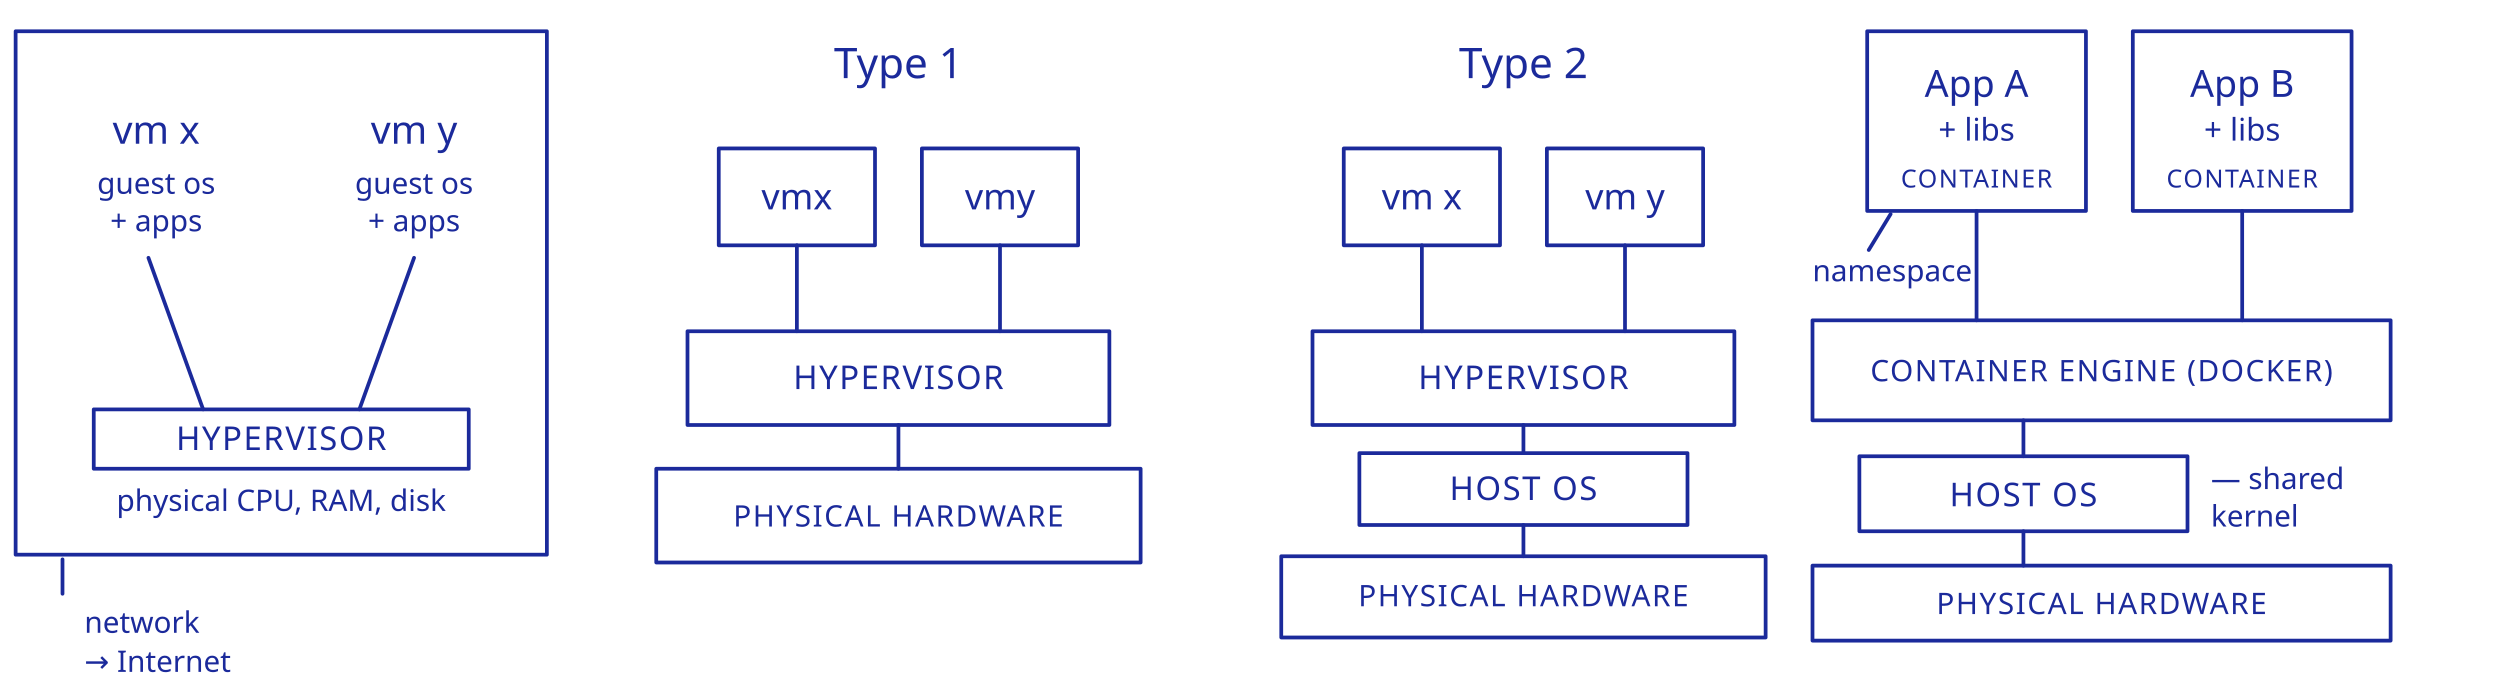
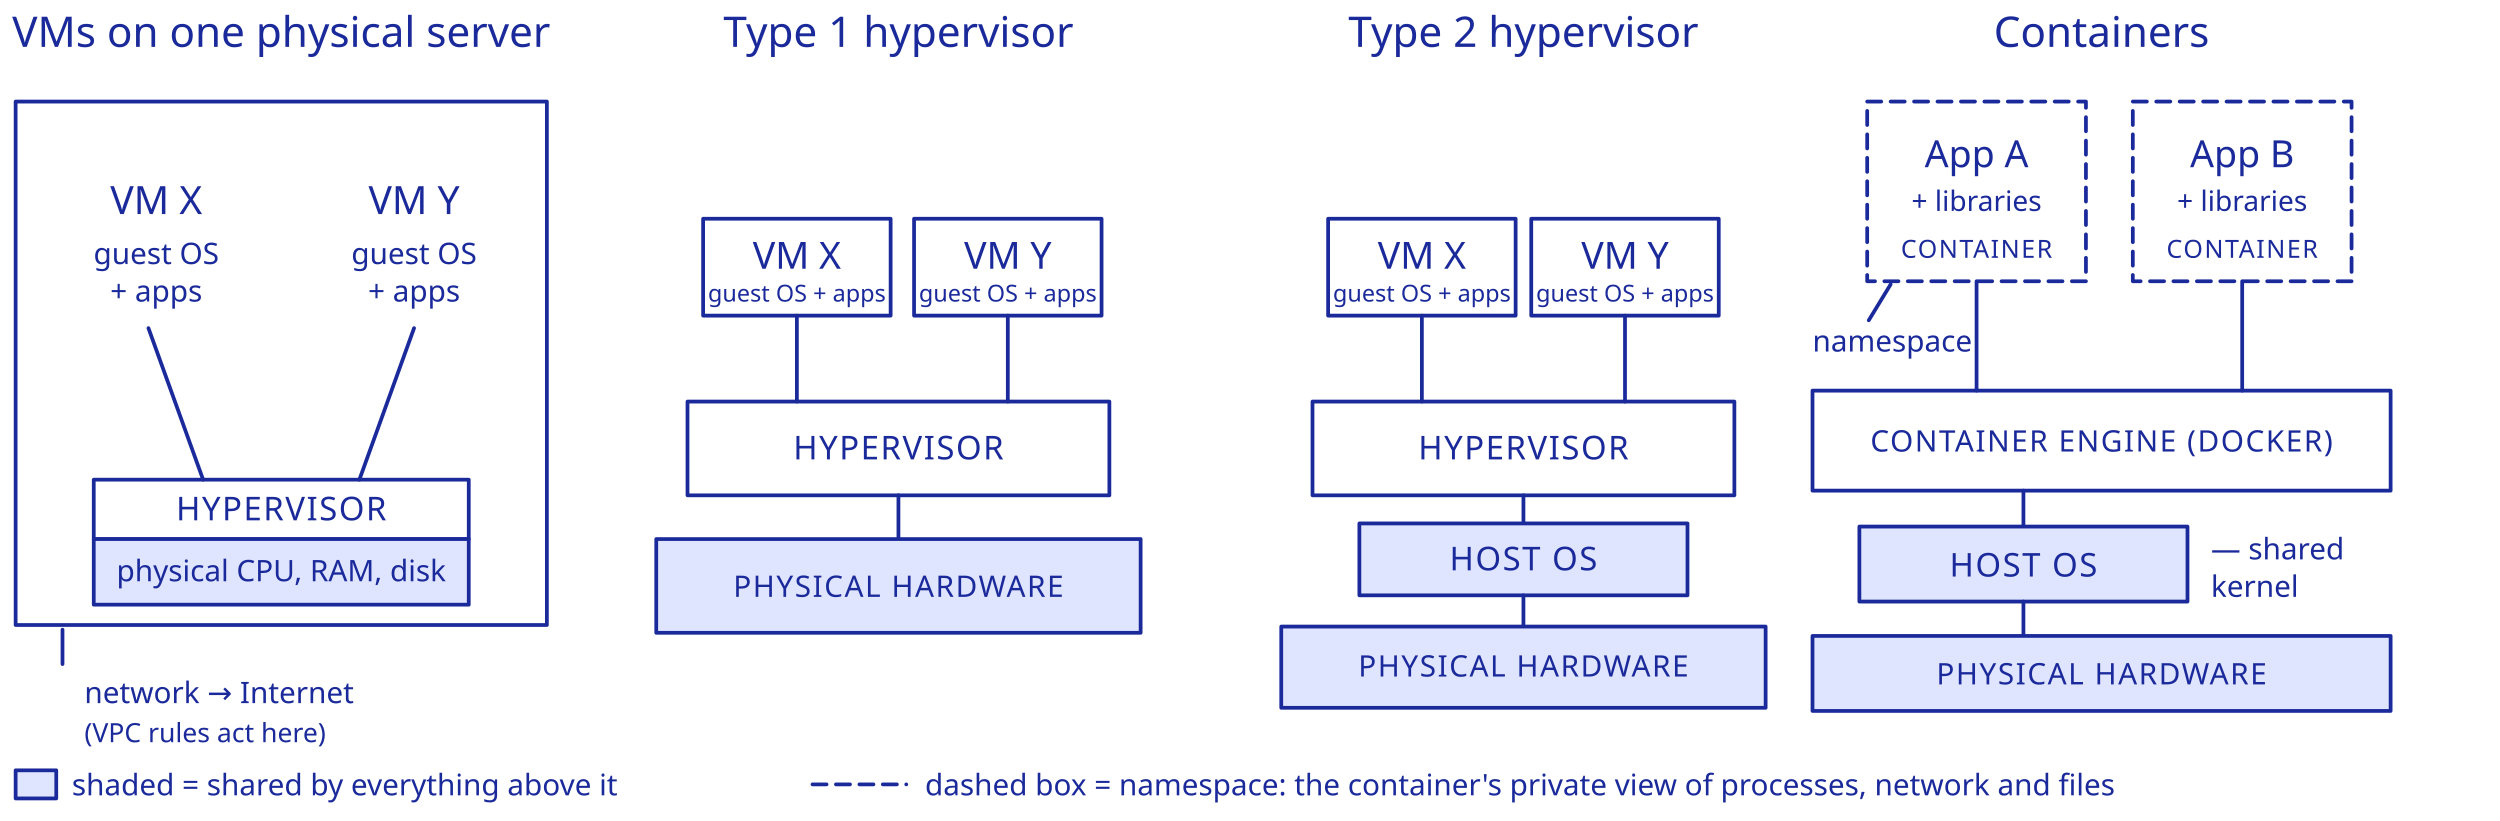
- <svg xmlns="http://www.w3.org/2000/svg" viewBox="0 0 1600 440" font-family="'Bradley Hand','Segoe Print','Marker Felt','Comic Sans MS',sans-serif" fill="none" stroke="#1b2a9b" stroke-width="2.4" stroke-linecap="round" stroke-linejoin="round">
-   <rect x="10" y="20" width="340" height="335" />
-   <path d="M95 165 L130 262" />
-   <path d="M265 165 L230 262" />
-   <rect x="60" y="262" width="240" height="38" />
-   <path d="M40 380 L40 358" />
-   <rect x="460" y="95" width="100" height="62" />
-   <rect x="590" y="95" width="100" height="62" />
-   <path d="M510 157 L510 212" />
-   <path d="M640 157 L640 212" />
-   <rect x="440" y="212" width="270" height="60" />
-   <path d="M575 272 L575 300" />
-   <rect x="420" y="300" width="310" height="60" />
-   <rect x="860" y="95" width="100" height="62" />
-   <rect x="990" y="95" width="100" height="62" />
-   <path d="M910 157 L910 212" />
-   <path d="M1040 157 L1040 212" />
-   <rect x="840" y="212" width="270" height="60" />
-   <path d="M975 272 L975 290" />
-   <rect x="870" y="290" width="210" height="46" />
-   <path d="M975 336 L975 356" />
-   <rect x="820" y="356" width="310" height="52" />
-   <rect x="1195" y="20" width="140" height="115" />
-   <rect x="1365" y="20" width="140" height="115" />
-   <path d="M1196 160 L1210 137" />
-   <path d="M1265 135 L1265 205" />
-   <path d="M1435 135 L1435 205" />
-   <rect x="1160" y="205" width="370" height="64" />
-   <path d="M1295 269 L1295 292" />
-   <rect x="1190" y="292" width="210" height="48" />
-   <path d="M1295 340 L1295 362" />
-   <rect x="1160" y="362" width="370" height="48" />
-   <g fill="#1b2a9b" stroke="none" font-size="21" text-anchor="middle">
-     <text x="100" y="92" font-size="25">vm x</text>
-     <text x="100" y="124" font-size="19">guest os</text>
-     <text x="100" y="148" font-size="19">+ apps</text>
-     <text x="265" y="92" font-size="25">vm y</text>
-     <text x="265" y="124" font-size="19">guest os</text>
-     <text x="265" y="148" font-size="19">+ apps</text>
-     <text x="180" y="288" letter-spacing="1">HYPERVISOR</text>
-     <text x="180" y="327" font-size="19">physical CPU, RAM, disk</text>
-     <text x="54" y="405" font-size="19" text-anchor="start">network</text>
-     <text x="54" y="430" font-size="19" text-anchor="start">→ Internet</text>
-     <text x="575" y="50" font-size="27">Type 1</text>
-     <text x="510" y="134" font-size="23">vmx</text>
-     <text x="640" y="134" font-size="23">vmy</text>
-     <text x="575" y="249" letter-spacing="1">HYPERVISOR</text>
-     <text x="575" y="337" font-size="19" letter-spacing="1">PHYSICAL HARDWARE</text>
-     <text x="975" y="50" font-size="27">Type 2</text>
-     <text x="910" y="134" font-size="23">vm x</text>
-     <text x="1040" y="134" font-size="23">vm y</text>
-     <text x="975" y="249" letter-spacing="1">HYPERVISOR</text>
-     <text x="975" y="320" letter-spacing="1">HOST OS</text>
-     <text x="975" y="388" font-size="19" letter-spacing="1">PHYSICAL HARDWARE</text>
-     <text x="1265" y="62" font-size="24">App A</text>
-     <text x="1265" y="90" font-size="20">+ libs</text>
-     <text x="1265" y="120" font-size="16" letter-spacing="1">CONTAINER</text>
-     <text x="1435" y="62" font-size="24">App B</text>
-     <text x="1435" y="90" font-size="20">+ libs</text>
-     <text x="1435" y="120" font-size="16" letter-spacing="1">CONTAINER</text>
-     <text x="1160" y="180" font-size="19" text-anchor="start">namespace</text>
-     <text x="1345" y="244" font-size="19" letter-spacing="1">CONTAINER ENGINE (DOCKER)</text>
-     <text x="1295" y="324" letter-spacing="1">HOST OS</text>
-     <text x="1415" y="313" font-size="19" text-anchor="start">— shared</text>
-     <text x="1415" y="337" font-size="19" text-anchor="start">kernel</text>
-     <text x="1345" y="393" font-size="19" letter-spacing="1">PHYSICAL HARDWARE</text>
+ <svg xmlns="http://www.w3.org/2000/svg" viewBox="0 0 1600 525" font-family="'Bradley Hand','Segoe Print','Marker Felt','Comic Sans MS',sans-serif" fill="none" stroke="#1b2a9b" stroke-width="2.4" stroke-linecap="round" stroke-linejoin="round">
+   <g fill="#1b2a9b" stroke="none" font-size="27" text-anchor="middle">
+     <text x="180" y="30">VMs on one physical server</text>
+     <text x="575" y="30">Type 1 hypervisor</text>
+     <text x="975" y="30">Type 2 hypervisor</text>
+     <text x="1345" y="30">Containers</text>
  </g>
+   <g transform="translate(0,45)">
+     <rect x="10" y="20" width="340" height="335" />
+     <path d="M95 165 L130 262" />
+     <path d="M265 165 L230 262" />
+     <rect x="60" y="262" width="240" height="38" />
+     <rect x="60" y="300" width="240" height="42" fill="#dfe4ff" />
+     <path d="M40 380 L40 358" />
+     <rect x="450" y="95" width="120" height="62" />
+     <rect x="585" y="95" width="120" height="62" />
+     <path d="M510 157 L510 212" />
+     <path d="M645 157 L645 212" />
+     <rect x="440" y="212" width="270" height="60" />
+     <path d="M575 272 L575 300" />
+     <rect x="420" y="300" width="310" height="60" fill="#dfe4ff" />
+     <rect x="850" y="95" width="120" height="62" />
+     <rect x="980" y="95" width="120" height="62" />
+     <path d="M910 157 L910 212" />
+     <path d="M1040 157 L1040 212" />
+     <rect x="840" y="212" width="270" height="60" />
+     <path d="M975 272 L975 290" />
+     <rect x="870" y="290" width="210" height="46" fill="#dfe4ff" />
+     <path d="M975 336 L975 356" />
+     <rect x="820" y="356" width="310" height="52" fill="#dfe4ff" />
+     <rect x="1195" y="20" width="140" height="115" stroke-dasharray="9 6" />
+     <rect x="1365" y="20" width="140" height="115" stroke-dasharray="9 6" />
+     <path d="M1196 160 L1210 137" />
+     <path d="M1265 135 L1265 205" />
+     <path d="M1435 135 L1435 205" />
+     <rect x="1160" y="205" width="370" height="64" />
+     <path d="M1295 269 L1295 292" />
+     <rect x="1190" y="292" width="210" height="48" fill="#dfe4ff" />
+     <path d="M1295 340 L1295 362" />
+     <rect x="1160" y="362" width="370" height="48" fill="#dfe4ff" />
+     <g fill="#1b2a9b" stroke="none" font-size="21" text-anchor="middle">
+       <text x="100" y="92" font-size="25">VM X</text>
+       <text x="100" y="124" font-size="19">guest OS</text>
+       <text x="100" y="148" font-size="19">+ apps</text>
+       <text x="265" y="92" font-size="25">VM Y</text>
+       <text x="265" y="124" font-size="19">guest OS</text>
+       <text x="265" y="148" font-size="19">+ apps</text>
+       <text x="180" y="288" letter-spacing="1">HYPERVISOR</text>
+       <text x="180" y="327" font-size="19">physical CPU, RAM, disk</text>
+       <text x="54" y="405" font-size="19" text-anchor="start">network → Internet</text>
+       <text x="54" y="430" font-size="17" text-anchor="start">(VPC rules act here)</text>
+       <text x="510" y="127" font-size="24">VM X</text>
+       <text x="510" y="148" font-size="15">guest OS + apps</text>
+       <text x="645" y="127" font-size="24">VM Y</text>
+       <text x="645" y="148" font-size="15">guest OS + apps</text>
+       <text x="575" y="249" letter-spacing="1">HYPERVISOR</text>
+       <text x="575" y="337" font-size="19" letter-spacing="1">PHYSICAL HARDWARE</text>
+       <text x="910" y="127" font-size="24">VM X</text>
+       <text x="910" y="148" font-size="15">guest OS + apps</text>
+       <text x="1040" y="127" font-size="24">VM Y</text>
+       <text x="1040" y="148" font-size="15">guest OS + apps</text>
+       <text x="975" y="249" letter-spacing="1">HYPERVISOR</text>
+       <text x="975" y="320" letter-spacing="1">HOST OS</text>
+       <text x="975" y="388" font-size="19" letter-spacing="1">PHYSICAL HARDWARE</text>
+       <text x="1265" y="62" font-size="24">App A</text>
+       <text x="1265" y="90" font-size="18">+ libraries</text>
+       <text x="1265" y="120" font-size="16" letter-spacing="1">CONTAINER</text>
+       <text x="1435" y="62" font-size="24">App B</text>
+       <text x="1435" y="90" font-size="18">+ libraries</text>
+       <text x="1435" y="120" font-size="16" letter-spacing="1">CONTAINER</text>
+       <text x="1160" y="180" font-size="19" text-anchor="start">namespace</text>
+       <text x="1345" y="244" font-size="19" letter-spacing="1">CONTAINER ENGINE (DOCKER)</text>
+       <text x="1295" y="324" letter-spacing="1">HOST OS</text>
+       <text x="1415" y="313" font-size="19" text-anchor="start">— shared</text>
+       <text x="1415" y="337" font-size="19" text-anchor="start">kernel</text>
+       <text x="1345" y="393" font-size="19" letter-spacing="1">PHYSICAL HARDWARE</text>
+     </g>
+   </g>
+   <rect x="10" y="493" width="26" height="18" fill="#dfe4ff" />
+   <text x="46" y="509" fill="#1b2a9b" stroke="none" font-size="19">shaded = shared by everything above it</text>
+   <path d="M520 502 L580 502" stroke-dasharray="9 6" />
+   <text x="592" y="509" fill="#1b2a9b" stroke="none" font-size="19">dashed box = namespace: the container's private view of processes, network and files</text>
</svg>
